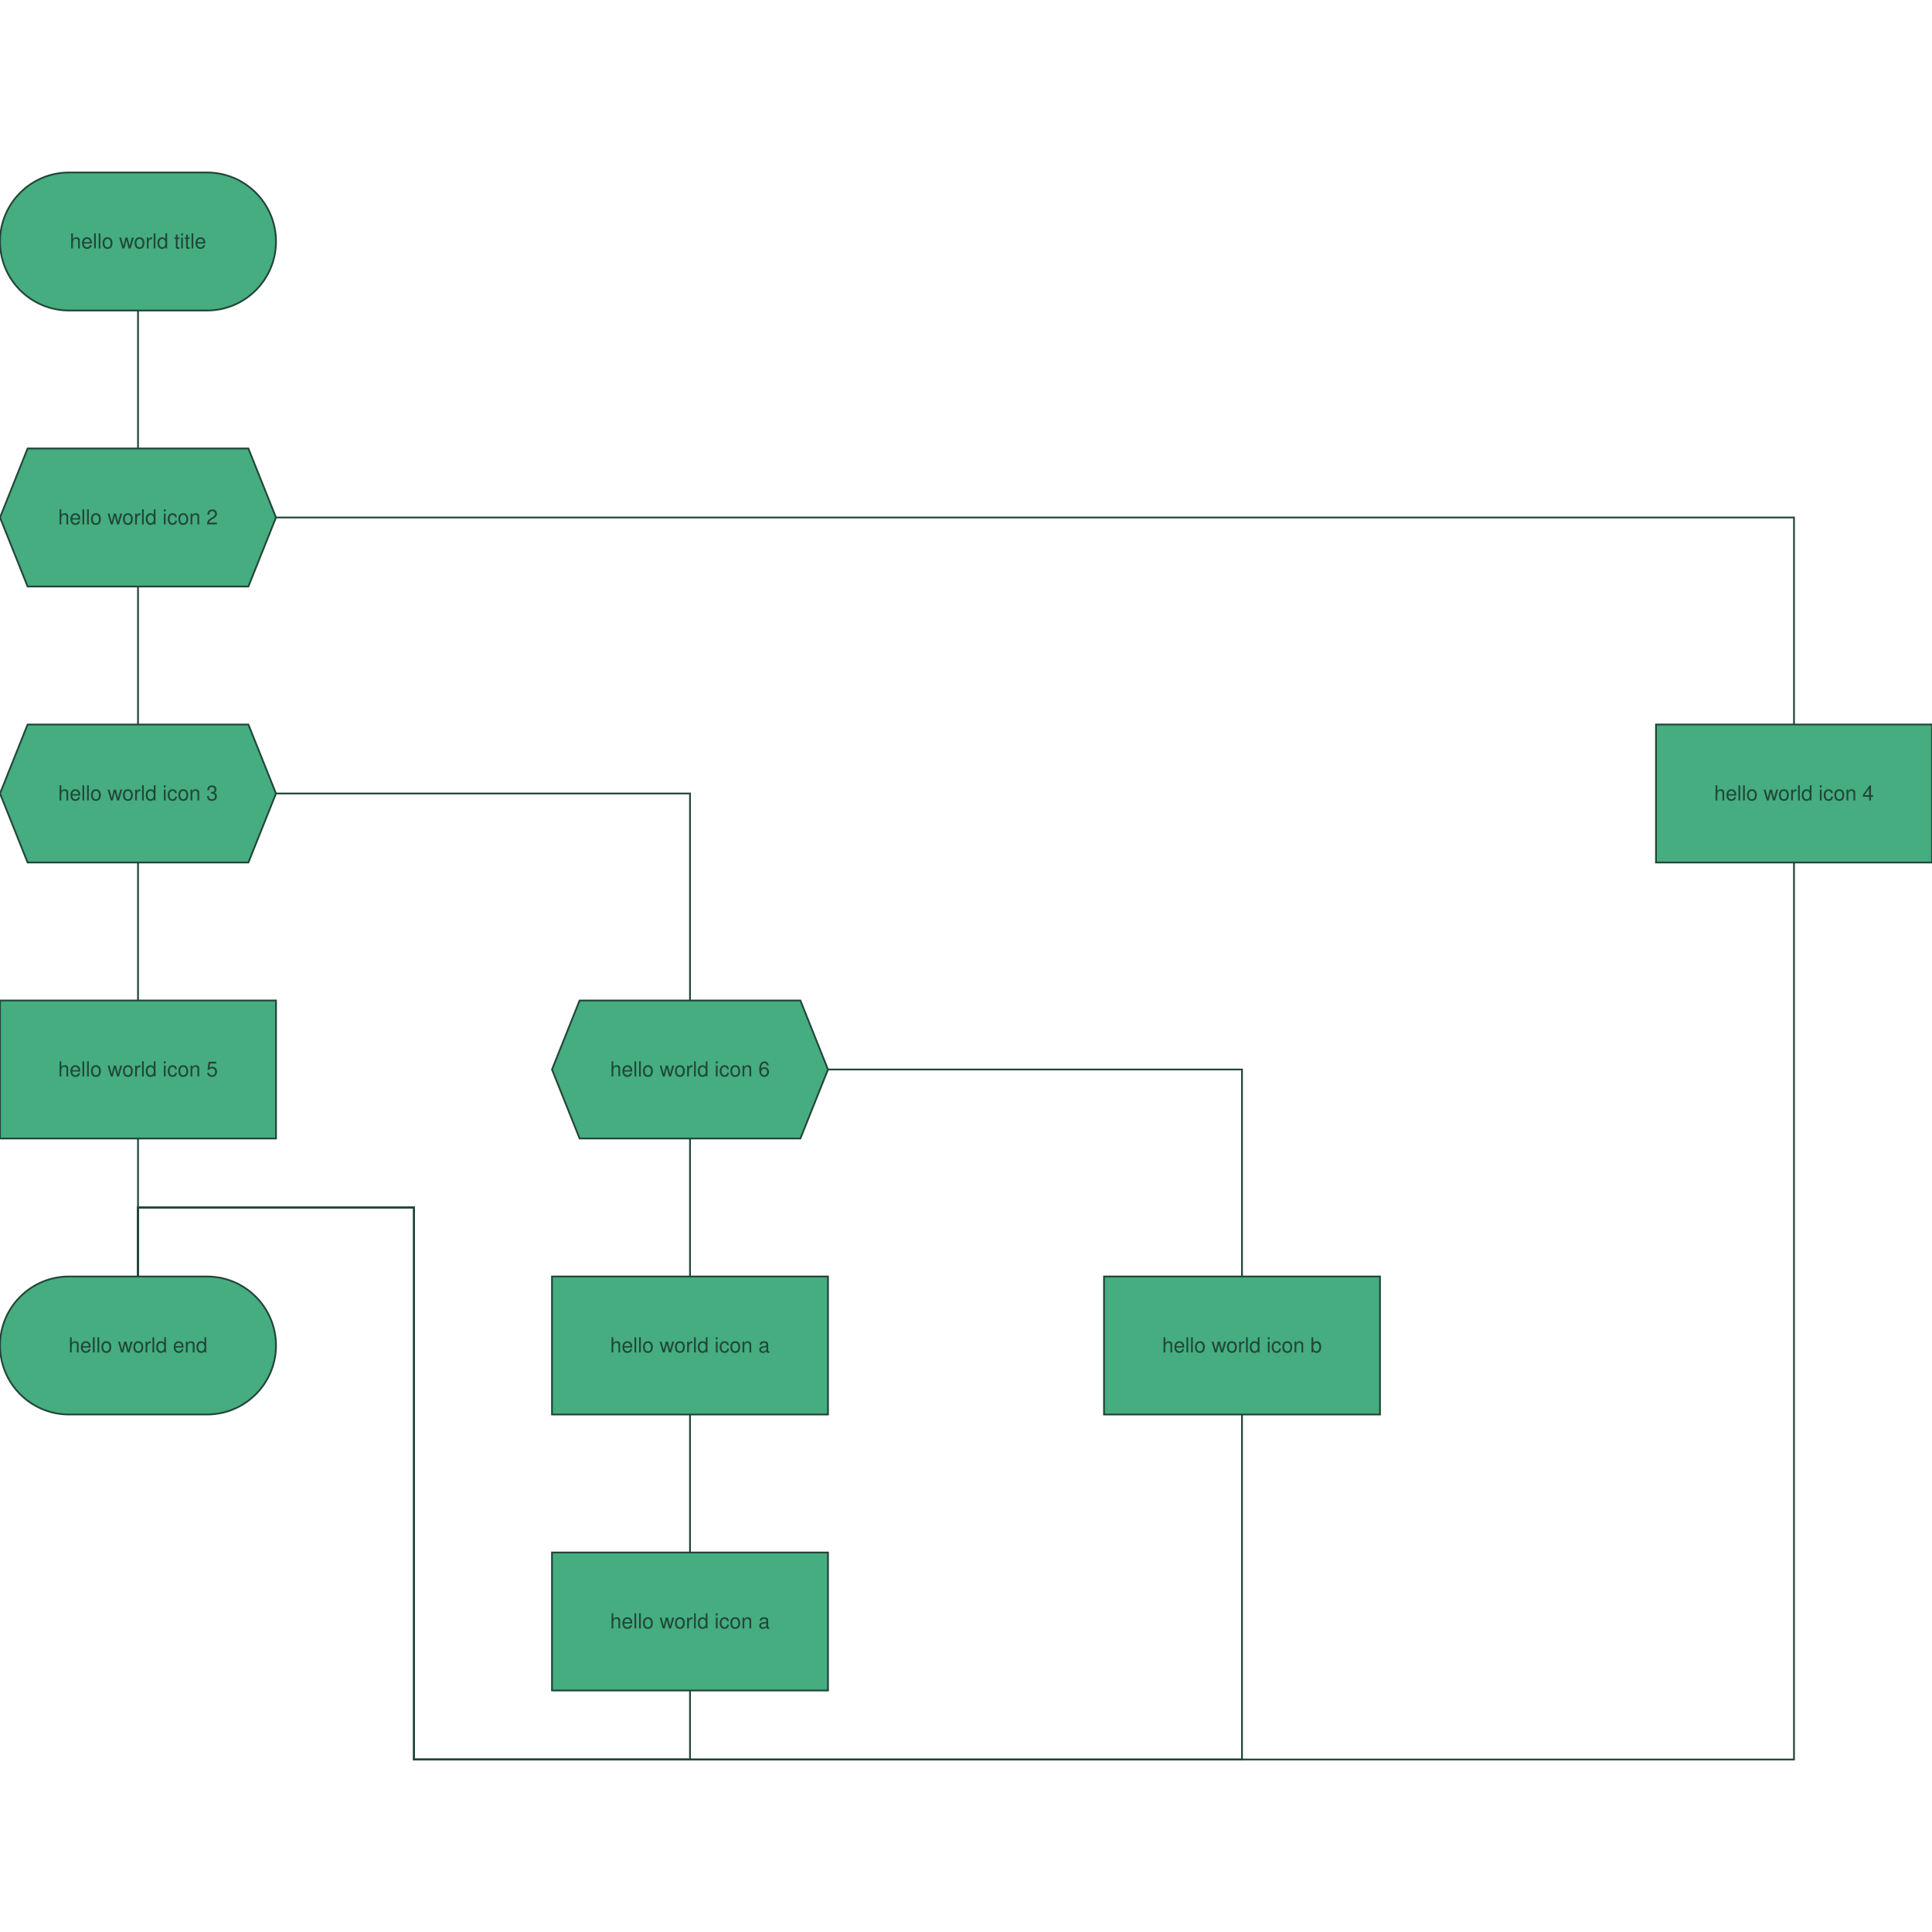
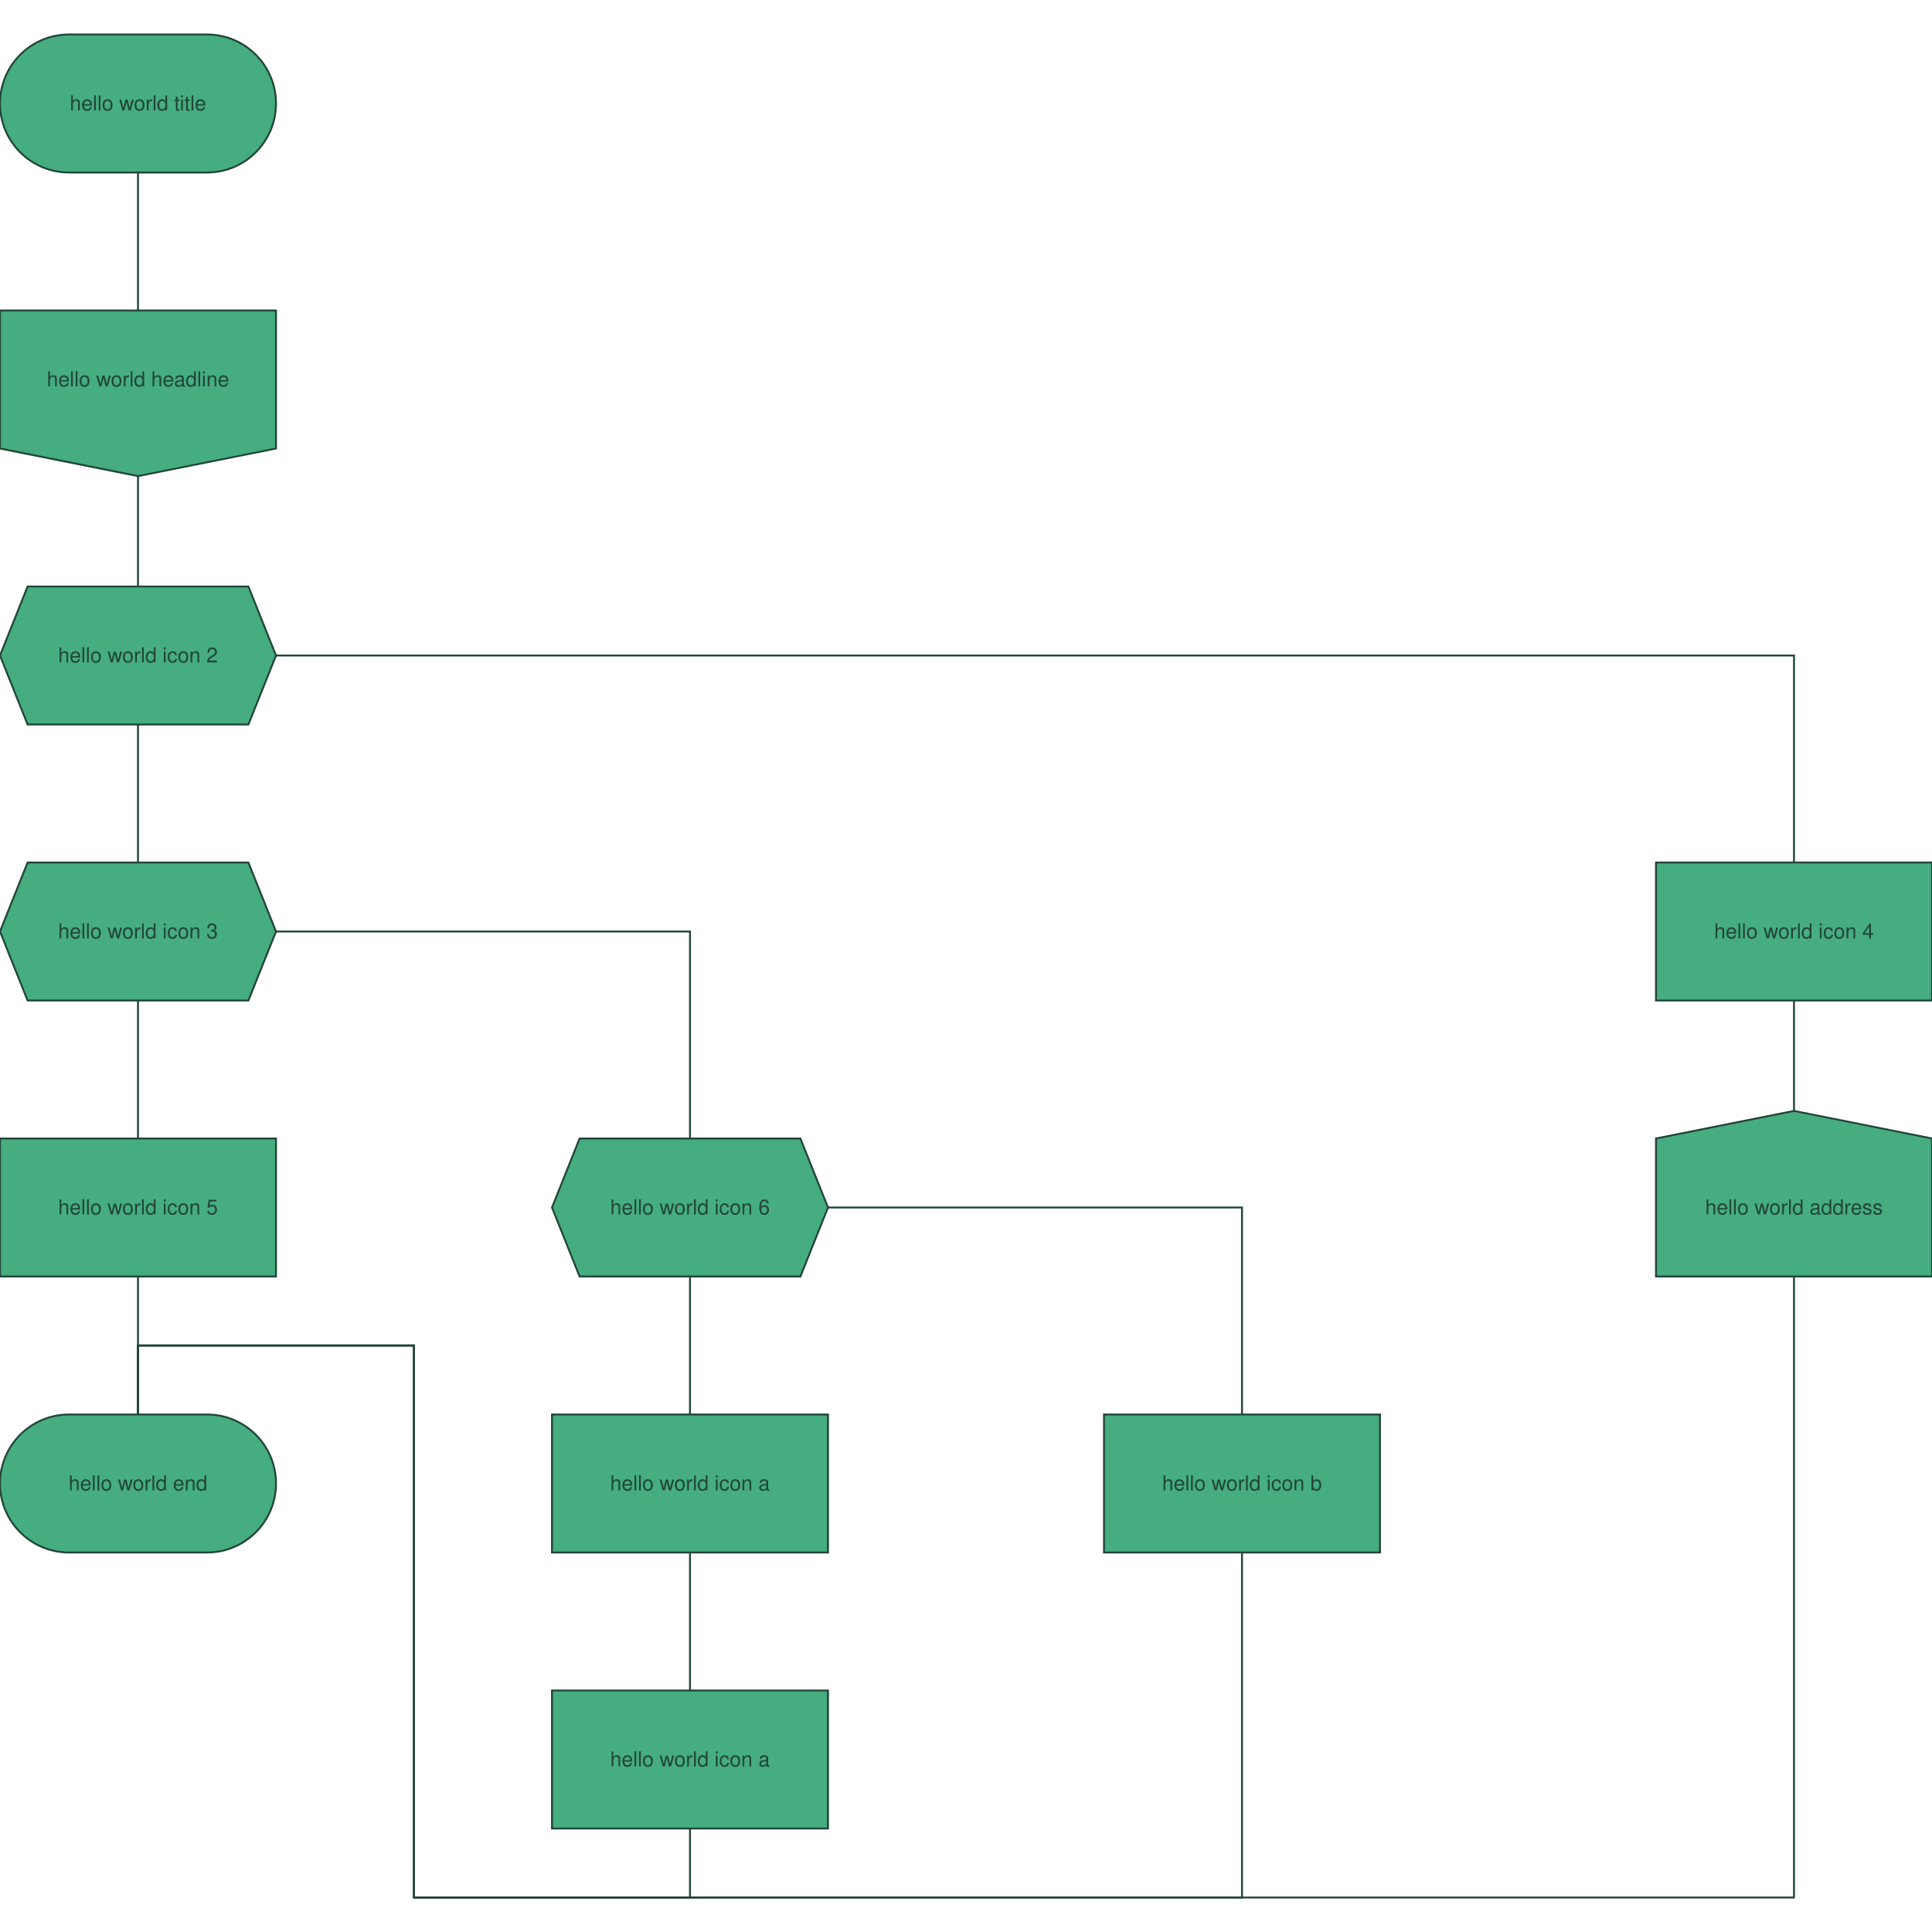
<svg xmlns="http://www.w3.org/2000/svg" font-size="1" viewBox="0.0 0.0 1000.0 1000.0" stroke="rgb(0,0,0)" width="1000" stroke-opacity="1" height="1000" version="1.1">
  <defs />
-   <g stroke-linejoin="miter" fill-opacity="0.0" fill="rgb(0,0,0)" stroke="rgb(34,69,57)" stroke-linecap="butt" stroke-miterlimit="10.0" stroke-opacity="1.0" stroke-width="0.906">
-     <path d="M 928.571,410.714 v 500 h -714.286 v -285.714 h -142.857 v 71.429 " />
+   <g stroke-linejoin="miter" fill-opacity="0.0" fill="rgb(0,0,0)" stroke="rgb(34,69,57)" stroke-linecap="butt" stroke-miterlimit="10.0" stroke-opacity="1.0" stroke-width="0.982">
+     <path d="M 928.571,625 v 357.143 h -714.286 v -285.714 h -142.857 v 71.429 " />
  </g>
-   <g stroke-linejoin="miter" fill-opacity="0.0" fill="rgb(0,0,0)" stroke="rgb(34,69,57)" stroke-linecap="butt" stroke-miterlimit="10.0" stroke-opacity="1.0" stroke-width="0.906">
-     <path d="M 642.857,696.429 v 214.286 h -428.571 v -285.714 h -142.857 v 71.429 " />
+   <g stroke-linejoin="miter" fill-opacity="0.0" fill="rgb(0,0,0)" stroke="rgb(34,69,57)" stroke-linecap="butt" stroke-miterlimit="10.0" stroke-opacity="1.0" stroke-width="0.982">
+     <path d="M 928.571,482.143 h 0 v 142.857 " />
  </g>
-   <g stroke-linejoin="miter" fill-opacity="0.0" fill="rgb(0,0,0)" stroke="rgb(34,69,57)" stroke-linecap="butt" stroke-miterlimit="10.0" stroke-opacity="1.0" stroke-width="0.906">
-     <path d="M 357.143,839.286 v 71.429 h -142.857 v -285.714 h -142.857 v 71.429 " />
+   <g stroke-linejoin="miter" fill-opacity="0.0" fill="rgb(0,0,0)" stroke="rgb(34,69,57)" stroke-linecap="butt" stroke-miterlimit="10.0" stroke-opacity="1.0" stroke-width="0.982">
+     <path d="M 642.857,767.857 v 214.286 h -428.571 v -285.714 h -142.857 v 71.429 " />
  </g>
-   <g stroke-linejoin="miter" fill-opacity="0.0" fill="rgb(0,0,0)" stroke="rgb(34,69,57)" stroke-linecap="butt" stroke-miterlimit="10.0" stroke-opacity="1.0" stroke-width="0.906">
-     <path d="M 357.143,696.429 h 0 v 142.857 " />
+   <g stroke-linejoin="miter" fill-opacity="0.0" fill="rgb(0,0,0)" stroke="rgb(34,69,57)" stroke-linecap="butt" stroke-miterlimit="10.0" stroke-opacity="1.0" stroke-width="0.982">
+     <path d="M 357.143,910.714 v 71.429 h -142.857 v -285.714 h -142.857 v 71.429 " />
  </g>
-   <g stroke-linejoin="miter" fill-opacity="0.0" fill="rgb(0,0,0)" stroke="rgb(34,69,57)" stroke-linecap="butt" stroke-miterlimit="10.0" stroke-opacity="1.0" stroke-width="0.906">
-     <path d="M 357.143,553.571 h 285.714 v 142.857 " />
+   <g stroke-linejoin="miter" fill-opacity="0.0" fill="rgb(0,0,0)" stroke="rgb(34,69,57)" stroke-linecap="butt" stroke-miterlimit="10.0" stroke-opacity="1.0" stroke-width="0.982">
+     <path d="M 357.143,767.857 h 0 v 142.857 " />
  </g>
-   <g stroke-linejoin="miter" fill-opacity="0.0" fill="rgb(0,0,0)" stroke="rgb(34,69,57)" stroke-linecap="butt" stroke-miterlimit="10.0" stroke-opacity="1.0" stroke-width="0.906">
-     <path d="M 357.143,553.571 h 0 v 142.857 " />
+   <g stroke-linejoin="miter" fill-opacity="0.0" fill="rgb(0,0,0)" stroke="rgb(34,69,57)" stroke-linecap="butt" stroke-miterlimit="10.0" stroke-opacity="1.0" stroke-width="0.982">
+     <path d="M 357.143,625 h 285.714 v 142.857 " />
  </g>
-   <g stroke-linejoin="miter" fill-opacity="0.0" fill="rgb(0,0,0)" stroke="rgb(34,69,57)" stroke-linecap="butt" stroke-miterlimit="10.0" stroke-opacity="1.0" stroke-width="0.906">
-     <path d="M 71.429,553.571 h 0 v 142.857 " />
+   <g stroke-linejoin="miter" fill-opacity="0.0" fill="rgb(0,0,0)" stroke="rgb(34,69,57)" stroke-linecap="butt" stroke-miterlimit="10.0" stroke-opacity="1.0" stroke-width="0.982">
+     <path d="M 357.143,625 h 0 v 142.857 " />
  </g>
-   <g stroke-linejoin="miter" fill-opacity="0.0" fill="rgb(0,0,0)" stroke="rgb(34,69,57)" stroke-linecap="butt" stroke-miterlimit="10.0" stroke-opacity="1.0" stroke-width="0.906">
-     <path d="M 71.429,410.714 h 285.714 v 142.857 " />
+   <g stroke-linejoin="miter" fill-opacity="0.0" fill="rgb(0,0,0)" stroke="rgb(34,69,57)" stroke-linecap="butt" stroke-miterlimit="10.0" stroke-opacity="1.0" stroke-width="0.982">
+     <path d="M 71.429,625 h 0 v 142.857 " />
  </g>
-   <g stroke-linejoin="miter" fill-opacity="0.0" fill="rgb(0,0,0)" stroke="rgb(34,69,57)" stroke-linecap="butt" stroke-miterlimit="10.0" stroke-opacity="1.0" stroke-width="0.906">
-     <path d="M 71.429,410.714 h 0 v 142.857 " />
+   <g stroke-linejoin="miter" fill-opacity="0.0" fill="rgb(0,0,0)" stroke="rgb(34,69,57)" stroke-linecap="butt" stroke-miterlimit="10.0" stroke-opacity="1.0" stroke-width="0.982">
+     <path d="M 71.429,482.143 h 285.714 v 142.857 " />
  </g>
-   <g stroke-linejoin="miter" fill-opacity="0.0" fill="rgb(0,0,0)" stroke="rgb(34,69,57)" stroke-linecap="butt" stroke-miterlimit="10.0" stroke-opacity="1.0" stroke-width="0.906">
-     <path d="M 71.429,267.857 h 857.143 v 142.857 " />
+   <g stroke-linejoin="miter" fill-opacity="0.0" fill="rgb(0,0,0)" stroke="rgb(34,69,57)" stroke-linecap="butt" stroke-miterlimit="10.0" stroke-opacity="1.0" stroke-width="0.982">
+     <path d="M 71.429,482.143 h 0 v 142.857 " />
  </g>
-   <g stroke-linejoin="miter" fill-opacity="0.0" fill="rgb(0,0,0)" stroke="rgb(34,69,57)" stroke-linecap="butt" stroke-miterlimit="10.0" stroke-opacity="1.0" stroke-width="0.906">
-     <path d="M 71.429,267.857 h 0 v 142.857 " />
+   <g stroke-linejoin="miter" fill-opacity="0.0" fill="rgb(0,0,0)" stroke="rgb(34,69,57)" stroke-linecap="butt" stroke-miterlimit="10.0" stroke-opacity="1.0" stroke-width="0.982">
+     <path d="M 71.429,339.286 h 857.143 v 142.857 " />
  </g>
-   <g stroke-linejoin="miter" fill-opacity="0.0" fill="rgb(0,0,0)" stroke="rgb(34,69,57)" stroke-linecap="butt" stroke-miterlimit="10.0" stroke-opacity="1.0" stroke-width="0.906">
-     <path d="M 71.429,125 h 0 v 142.857 " />
+   <g stroke-linejoin="miter" fill-opacity="0.0" fill="rgb(0,0,0)" stroke="rgb(34,69,57)" stroke-linecap="butt" stroke-miterlimit="10.0" stroke-opacity="1.0" stroke-width="0.982">
+     <path d="M 71.429,339.286 h 0 v 142.857 " />
  </g>
-   <g stroke-linejoin="miter" fill-opacity="1.0" fill="rgb(69,173,127)" stroke="rgb(34,69,57)" stroke-linecap="butt" stroke-miterlimit="10.0" stroke-opacity="1.0" stroke-width="0.906">
-     <path d="M 1000,446.429 l -0,-71.429 h -142.857 l -0,71.429 Z" />
+   <g stroke-linejoin="miter" fill-opacity="0.0" fill="rgb(0,0,0)" stroke="rgb(34,69,57)" stroke-linecap="butt" stroke-miterlimit="10.0" stroke-opacity="1.0" stroke-width="0.982">
+     <path d="M 71.429,196.429 h 0 v 142.857 " />
  </g>
-   <g stroke-linejoin="miter" fill-opacity="1.0" font-size="10.714px" fill="rgb(34,69,57)" stroke="rgb(0,0,0)" font-weight="300" font-family="helvetica" stroke-linecap="butt" stroke-miterlimit="10.0" stroke-opacity="1.0" stroke-width="3.625">
-     <text transform="matrix(1,0,0,1,928.5714,410.7143)" stroke="none" dominant-baseline="middle" text-anchor="middle">hello world icon 4</text>
+   <g stroke-linejoin="miter" fill-opacity="0.0" fill="rgb(0,0,0)" stroke="rgb(34,69,57)" stroke-linecap="butt" stroke-miterlimit="10.0" stroke-opacity="1.0" stroke-width="0.982">
+     <path d="M 71.429,53.571 h 0 v 142.857 " />
  </g>
-   <g stroke-linejoin="miter" fill-opacity="1.0" fill="rgb(69,173,127)" stroke="rgb(34,69,57)" stroke-linecap="butt" stroke-miterlimit="10.0" stroke-opacity="1.0" stroke-width="0.906">
-     <path d="M 714.286,732.143 l -0,-71.429 h -142.857 l -0,71.429 Z" />
+   <g stroke-linejoin="miter" fill-opacity="1.0" fill="rgb(69,173,127)" stroke="rgb(34,69,57)" stroke-linecap="butt" stroke-miterlimit="10.0" stroke-opacity="1.0" stroke-width="0.982">
+     <path d="M 857.143,660.714 v -71.429 l 71.429,-14.286 l 71.429,14.286 v 71.429 h -142.857 Z" />
  </g>
-   <g stroke-linejoin="miter" fill-opacity="1.0" font-size="10.714px" fill="rgb(34,69,57)" stroke="rgb(0,0,0)" font-weight="300" font-family="helvetica" stroke-linecap="butt" stroke-miterlimit="10.0" stroke-opacity="1.0" stroke-width="3.625">
-     <text transform="matrix(1,0,0,1,642.8571,696.4286)" stroke="none" dominant-baseline="middle" text-anchor="middle">hello world icon b</text>
+   <g stroke-linejoin="miter" fill-opacity="1.0" font-size="10.714px" fill="rgb(34,69,57)" stroke="rgb(0,0,0)" font-weight="300" font-family="helvetica" stroke-linecap="butt" stroke-miterlimit="10.0" stroke-opacity="1.0" stroke-width="3.928">
+     <text transform="matrix(1,0,0,1,928.5714,625)" stroke="none" dominant-baseline="middle" text-anchor="middle">hello world address</text>
  </g>
-   <g stroke-linejoin="miter" fill-opacity="1.0" fill="rgb(69,173,127)" stroke="rgb(34,69,57)" stroke-linecap="butt" stroke-miterlimit="10.0" stroke-opacity="1.0" stroke-width="0.906">
-     <path d="M 428.571,875 l -0,-71.429 h -142.857 l -0,71.429 Z" />
+   <g stroke-linejoin="miter" fill-opacity="1.0" fill="rgb(69,173,127)" stroke="rgb(34,69,57)" stroke-linecap="butt" stroke-miterlimit="10.0" stroke-opacity="1.0" stroke-width="0.982">
+     <path d="M 1000,517.857 l -0,-71.429 h -142.857 l -0,71.429 Z" />
  </g>
-   <g stroke-linejoin="miter" fill-opacity="1.0" font-size="10.714px" fill="rgb(34,69,57)" stroke="rgb(0,0,0)" font-weight="300" font-family="helvetica" stroke-linecap="butt" stroke-miterlimit="10.0" stroke-opacity="1.0" stroke-width="3.625">
-     <text transform="matrix(1,0,0,1,357.1429,839.2857)" stroke="none" dominant-baseline="middle" text-anchor="middle">hello world icon a</text>
+   <g stroke-linejoin="miter" fill-opacity="1.0" font-size="10.714px" fill="rgb(34,69,57)" stroke="rgb(0,0,0)" font-weight="300" font-family="helvetica" stroke-linecap="butt" stroke-miterlimit="10.0" stroke-opacity="1.0" stroke-width="3.928">
+     <text transform="matrix(1,0,0,1,928.5714,482.1429)" stroke="none" dominant-baseline="middle" text-anchor="middle">hello world icon 4</text>
  </g>
-   <g stroke-linejoin="miter" fill-opacity="1.0" fill="rgb(69,173,127)" stroke="rgb(34,69,57)" stroke-linecap="butt" stroke-miterlimit="10.0" stroke-opacity="1.0" stroke-width="0.906">
-     <path d="M 428.571,732.143 l -0,-71.429 h -142.857 l -0,71.429 Z" />
+   <g stroke-linejoin="miter" fill-opacity="1.0" fill="rgb(69,173,127)" stroke="rgb(34,69,57)" stroke-linecap="butt" stroke-miterlimit="10.0" stroke-opacity="1.0" stroke-width="0.982">
+     <path d="M 714.286,803.571 l -0,-71.429 h -142.857 l -0,71.429 Z" />
  </g>
-   <g stroke-linejoin="miter" fill-opacity="1.0" font-size="10.714px" fill="rgb(34,69,57)" stroke="rgb(0,0,0)" font-weight="300" font-family="helvetica" stroke-linecap="butt" stroke-miterlimit="10.0" stroke-opacity="1.0" stroke-width="3.625">
-     <text transform="matrix(1,0,0,1,357.1429,696.4286)" stroke="none" dominant-baseline="middle" text-anchor="middle">hello world icon a</text>
+   <g stroke-linejoin="miter" fill-opacity="1.0" font-size="10.714px" fill="rgb(34,69,57)" stroke="rgb(0,0,0)" font-weight="300" font-family="helvetica" stroke-linecap="butt" stroke-miterlimit="10.0" stroke-opacity="1.0" stroke-width="3.928">
+     <text transform="matrix(1,0,0,1,642.8571,767.8571)" stroke="none" dominant-baseline="middle" text-anchor="middle">hello world icon b</text>
  </g>
-   <g stroke-linejoin="miter" fill-opacity="1.0" fill="rgb(69,173,127)" stroke="rgb(34,69,57)" stroke-linecap="butt" stroke-miterlimit="10.0" stroke-opacity="1.0" stroke-width="0.906">
-     <path d="M 300,589.286 l -14.286,-35.714 l 14.286,-35.714 h 114.286 l 14.286,35.714 l -14.286,35.714 h -114.286 Z" />
+   <g stroke-linejoin="miter" fill-opacity="1.0" fill="rgb(69,173,127)" stroke="rgb(34,69,57)" stroke-linecap="butt" stroke-miterlimit="10.0" stroke-opacity="1.0" stroke-width="0.982">
+     <path d="M 428.571,946.429 l -0,-71.429 h -142.857 l -0,71.429 Z" />
  </g>
-   <g stroke-linejoin="miter" fill-opacity="1.0" font-size="10.714px" fill="rgb(34,69,57)" stroke="rgb(0,0,0)" font-weight="300" font-family="helvetica" stroke-linecap="butt" stroke-miterlimit="10.0" stroke-opacity="1.0" stroke-width="3.625">
-     <text transform="matrix(1,0,0,1,357.1429,553.5714)" stroke="none" dominant-baseline="middle" text-anchor="middle">hello world icon 6</text>
+   <g stroke-linejoin="miter" fill-opacity="1.0" font-size="10.714px" fill="rgb(34,69,57)" stroke="rgb(0,0,0)" font-weight="300" font-family="helvetica" stroke-linecap="butt" stroke-miterlimit="10.0" stroke-opacity="1.0" stroke-width="3.928">
+     <text transform="matrix(1,0,0,1,357.1429,910.7143)" stroke="none" dominant-baseline="middle" text-anchor="middle">hello world icon a</text>
  </g>
-   <g stroke-linejoin="miter" fill-opacity="1.0" fill="rgb(69,173,127)" stroke="rgb(34,69,57)" stroke-linecap="butt" stroke-miterlimit="10.0" stroke-opacity="1.0" stroke-width="0.906">
-     <path d="M 142.857,696.429 h 0 c 0,-19.724 -15.99,-35.714 -35.714 -35.714h -71.429 c -19.724,-0 -35.714,15.99 -35.714 35.714h 0 c -0,19.724 15.99,35.714 35.714 35.714h 71.429 c 19.724,0 35.714,-15.99 35.714 -35.714Z" />
+   <g stroke-linejoin="miter" fill-opacity="1.0" fill="rgb(69,173,127)" stroke="rgb(34,69,57)" stroke-linecap="butt" stroke-miterlimit="10.0" stroke-opacity="1.0" stroke-width="0.982">
+     <path d="M 428.571,803.571 l -0,-71.429 h -142.857 l -0,71.429 Z" />
  </g>
-   <g stroke-linejoin="miter" fill-opacity="1.0" font-size="10.714px" fill="rgb(34,69,57)" stroke="rgb(0,0,0)" font-weight="300" font-family="helvetica" stroke-linecap="butt" stroke-miterlimit="10.0" stroke-opacity="1.0" stroke-width="3.625">
-     <text transform="matrix(1,0,0,1,71.4286,696.4286)" stroke="none" dominant-baseline="middle" text-anchor="middle">hello world end</text>
+   <g stroke-linejoin="miter" fill-opacity="1.0" font-size="10.714px" fill="rgb(34,69,57)" stroke="rgb(0,0,0)" font-weight="300" font-family="helvetica" stroke-linecap="butt" stroke-miterlimit="10.0" stroke-opacity="1.0" stroke-width="3.928">
+     <text transform="matrix(1,0,0,1,357.1429,767.8571)" stroke="none" dominant-baseline="middle" text-anchor="middle">hello world icon a</text>
  </g>
-   <g stroke-linejoin="miter" fill-opacity="1.0" fill="rgb(69,173,127)" stroke="rgb(34,69,57)" stroke-linecap="butt" stroke-miterlimit="10.0" stroke-opacity="1.0" stroke-width="0.906">
-     <path d="M 142.857,589.286 l -0,-71.429 h -142.857 l -0,71.429 Z" />
+   <g stroke-linejoin="miter" fill-opacity="1.0" fill="rgb(69,173,127)" stroke="rgb(34,69,57)" stroke-linecap="butt" stroke-miterlimit="10.0" stroke-opacity="1.0" stroke-width="0.982">
+     <path d="M 300,660.714 l -14.286,-35.714 l 14.286,-35.714 h 114.286 l 14.286,35.714 l -14.286,35.714 h -114.286 Z" />
  </g>
-   <g stroke-linejoin="miter" fill-opacity="1.0" font-size="10.714px" fill="rgb(34,69,57)" stroke="rgb(0,0,0)" font-weight="300" font-family="helvetica" stroke-linecap="butt" stroke-miterlimit="10.0" stroke-opacity="1.0" stroke-width="3.625">
-     <text transform="matrix(1,0,0,1,71.4286,553.5714)" stroke="none" dominant-baseline="middle" text-anchor="middle">hello world icon 5</text>
+   <g stroke-linejoin="miter" fill-opacity="1.0" font-size="10.714px" fill="rgb(34,69,57)" stroke="rgb(0,0,0)" font-weight="300" font-family="helvetica" stroke-linecap="butt" stroke-miterlimit="10.0" stroke-opacity="1.0" stroke-width="3.928">
+     <text transform="matrix(1,0,0,1,357.1429,625)" stroke="none" dominant-baseline="middle" text-anchor="middle">hello world icon 6</text>
  </g>
-   <g stroke-linejoin="miter" fill-opacity="1.0" fill="rgb(69,173,127)" stroke="rgb(34,69,57)" stroke-linecap="butt" stroke-miterlimit="10.0" stroke-opacity="1.0" stroke-width="0.906">
-     <path d="M 14.286,446.429 l -14.286,-35.714 l 14.286,-35.714 h 114.286 l 14.286,35.714 l -14.286,35.714 h -114.286 Z" />
+   <g stroke-linejoin="miter" fill-opacity="1.0" fill="rgb(69,173,127)" stroke="rgb(34,69,57)" stroke-linecap="butt" stroke-miterlimit="10.0" stroke-opacity="1.0" stroke-width="0.982">
+     <path d="M 142.857,767.857 h 0 c 0,-19.724 -15.99,-35.714 -35.714 -35.714h -71.429 c -19.724,-0 -35.714,15.99 -35.714 35.714h 0 c -0,19.724 15.99,35.714 35.714 35.714h 71.429 c 19.724,0 35.714,-15.99 35.714 -35.714Z" />
  </g>
-   <g stroke-linejoin="miter" fill-opacity="1.0" font-size="10.714px" fill="rgb(34,69,57)" stroke="rgb(0,0,0)" font-weight="300" font-family="helvetica" stroke-linecap="butt" stroke-miterlimit="10.0" stroke-opacity="1.0" stroke-width="3.625">
-     <text transform="matrix(1,0,0,1,71.4286,410.7143)" stroke="none" dominant-baseline="middle" text-anchor="middle">hello world icon 3</text>
+   <g stroke-linejoin="miter" fill-opacity="1.0" font-size="10.714px" fill="rgb(34,69,57)" stroke="rgb(0,0,0)" font-weight="300" font-family="helvetica" stroke-linecap="butt" stroke-miterlimit="10.0" stroke-opacity="1.0" stroke-width="3.928">
+     <text transform="matrix(1,0,0,1,71.4286,767.8571)" stroke="none" dominant-baseline="middle" text-anchor="middle">hello world end</text>
  </g>
-   <g stroke-linejoin="miter" fill-opacity="1.0" fill="rgb(69,173,127)" stroke="rgb(34,69,57)" stroke-linecap="butt" stroke-miterlimit="10.0" stroke-opacity="1.0" stroke-width="0.906">
-     <path d="M 14.286,303.571 l -14.286,-35.714 l 14.286,-35.714 h 114.286 l 14.286,35.714 l -14.286,35.714 h -114.286 Z" />
+   <g stroke-linejoin="miter" fill-opacity="1.0" fill="rgb(69,173,127)" stroke="rgb(34,69,57)" stroke-linecap="butt" stroke-miterlimit="10.0" stroke-opacity="1.0" stroke-width="0.982">
+     <path d="M 142.857,660.714 l -0,-71.429 h -142.857 l -0,71.429 Z" />
  </g>
-   <g stroke-linejoin="miter" fill-opacity="1.0" font-size="10.714px" fill="rgb(34,69,57)" stroke="rgb(0,0,0)" font-weight="300" font-family="helvetica" stroke-linecap="butt" stroke-miterlimit="10.0" stroke-opacity="1.0" stroke-width="3.625">
-     <text transform="matrix(1,0,0,1,71.4286,267.8571)" stroke="none" dominant-baseline="middle" text-anchor="middle">hello world icon 2</text>
+   <g stroke-linejoin="miter" fill-opacity="1.0" font-size="10.714px" fill="rgb(34,69,57)" stroke="rgb(0,0,0)" font-weight="300" font-family="helvetica" stroke-linecap="butt" stroke-miterlimit="10.0" stroke-opacity="1.0" stroke-width="3.928">
+     <text transform="matrix(1,0,0,1,71.4286,625)" stroke="none" dominant-baseline="middle" text-anchor="middle">hello world icon 5</text>
  </g>
-   <g stroke-linejoin="miter" fill-opacity="1.0" fill="rgb(69,173,127)" stroke="rgb(34,69,57)" stroke-linecap="butt" stroke-miterlimit="10.0" stroke-opacity="1.0" stroke-width="0.906">
-     <path d="M 142.857,125 h 0 c 0,-19.724 -15.99,-35.714 -35.714 -35.714h -71.429 c -19.724,-0 -35.714,15.99 -35.714 35.714h 0 c -0,19.724 15.99,35.714 35.714 35.714h 71.429 c 19.724,0 35.714,-15.99 35.714 -35.714Z" />
+   <g stroke-linejoin="miter" fill-opacity="1.0" fill="rgb(69,173,127)" stroke="rgb(34,69,57)" stroke-linecap="butt" stroke-miterlimit="10.0" stroke-opacity="1.0" stroke-width="0.982">
+     <path d="M 14.286,517.857 l -14.286,-35.714 l 14.286,-35.714 h 114.286 l 14.286,35.714 l -14.286,35.714 h -114.286 Z" />
  </g>
-   <g stroke-linejoin="miter" fill-opacity="1.0" font-size="10.714px" fill="rgb(34,69,57)" stroke="rgb(0,0,0)" font-weight="300" font-family="helvetica" stroke-linecap="butt" stroke-miterlimit="10.0" stroke-opacity="1.0" stroke-width="3.625">
-     <text transform="matrix(1,0,0,1,71.4286,125)" stroke="none" dominant-baseline="middle" text-anchor="middle">hello world title</text>
+   <g stroke-linejoin="miter" fill-opacity="1.0" font-size="10.714px" fill="rgb(34,69,57)" stroke="rgb(0,0,0)" font-weight="300" font-family="helvetica" stroke-linecap="butt" stroke-miterlimit="10.0" stroke-opacity="1.0" stroke-width="3.928">
+     <text transform="matrix(1,0,0,1,71.4286,482.1429)" stroke="none" dominant-baseline="middle" text-anchor="middle">hello world icon 3</text>
+   </g>
+   <g stroke-linejoin="miter" fill-opacity="1.0" fill="rgb(69,173,127)" stroke="rgb(34,69,57)" stroke-linecap="butt" stroke-miterlimit="10.0" stroke-opacity="1.0" stroke-width="0.982">
+     <path d="M 14.286,375 l -14.286,-35.714 l 14.286,-35.714 h 114.286 l 14.286,35.714 l -14.286,35.714 h -114.286 Z" />
+   </g>
+   <g stroke-linejoin="miter" fill-opacity="1.0" font-size="10.714px" fill="rgb(34,69,57)" stroke="rgb(0,0,0)" font-weight="300" font-family="helvetica" stroke-linecap="butt" stroke-miterlimit="10.0" stroke-opacity="1.0" stroke-width="3.928">
+     <text transform="matrix(1,0,0,1,71.4286,339.2857)" stroke="none" dominant-baseline="middle" text-anchor="middle">hello world icon 2</text>
+   </g>
+   <g stroke-linejoin="miter" fill-opacity="1.0" fill="rgb(69,173,127)" stroke="rgb(34,69,57)" stroke-linecap="butt" stroke-miterlimit="10.0" stroke-opacity="1.0" stroke-width="0.982">
+     <path d="M 0,232.143 v -71.429 h 142.857 v 71.429 l -71.429,14.286 Z" />
+   </g>
+   <g stroke-linejoin="miter" fill-opacity="1.0" font-size="10.714px" fill="rgb(34,69,57)" stroke="rgb(0,0,0)" font-weight="300" font-family="helvetica" stroke-linecap="butt" stroke-miterlimit="10.0" stroke-opacity="1.0" stroke-width="3.928">
+     <text transform="matrix(1,0,0,1,71.4286,196.4286)" stroke="none" dominant-baseline="middle" text-anchor="middle">hello world headline</text>
+   </g>
+   <g stroke-linejoin="miter" fill-opacity="1.0" fill="rgb(69,173,127)" stroke="rgb(34,69,57)" stroke-linecap="butt" stroke-miterlimit="10.0" stroke-opacity="1.0" stroke-width="0.982">
+     <path d="M 142.857,53.571 h 0 c 0,-19.724 -15.99,-35.714 -35.714 -35.714h -71.429 c -19.724,-0 -35.714,15.99 -35.714 35.714h 0 c -0,19.724 15.99,35.714 35.714 35.714h 71.429 c 19.724,0 35.714,-15.99 35.714 -35.714Z" />
+   </g>
+   <g stroke-linejoin="miter" fill-opacity="1.0" font-size="10.714px" fill="rgb(34,69,57)" stroke="rgb(0,0,0)" font-weight="300" font-family="helvetica" stroke-linecap="butt" stroke-miterlimit="10.0" stroke-opacity="1.0" stroke-width="3.928">
+     <text transform="matrix(1,0,0,1,71.4286,53.5714)" stroke="none" dominant-baseline="middle" text-anchor="middle">hello world title</text>
  </g>
</svg>
